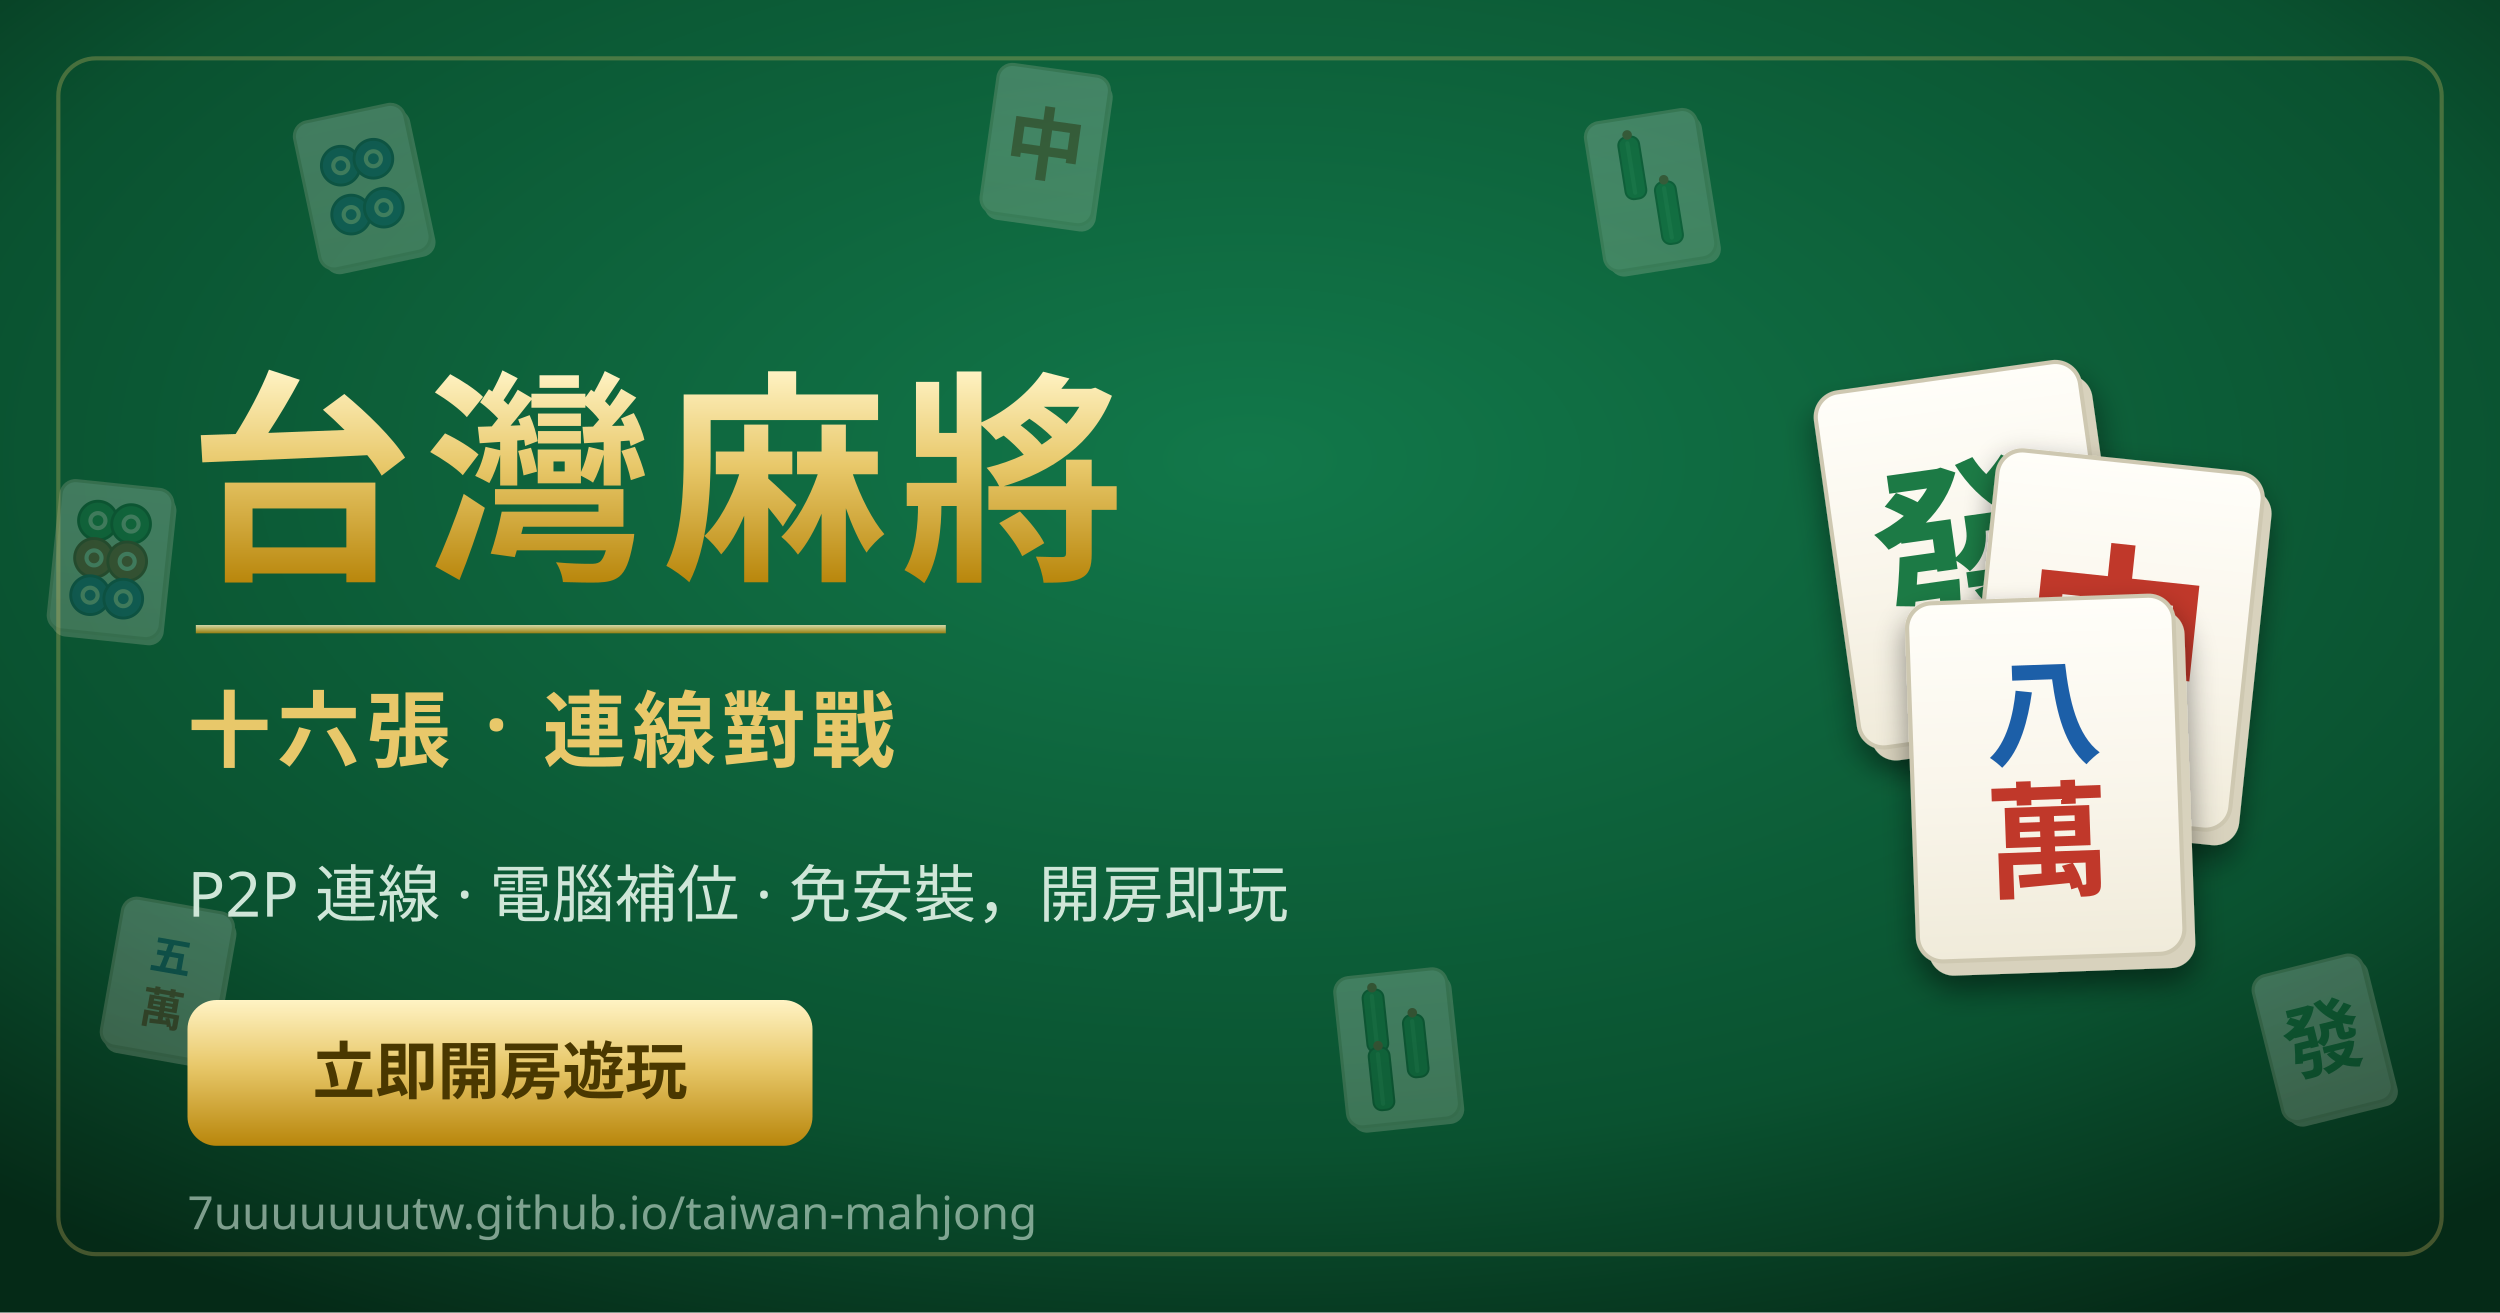
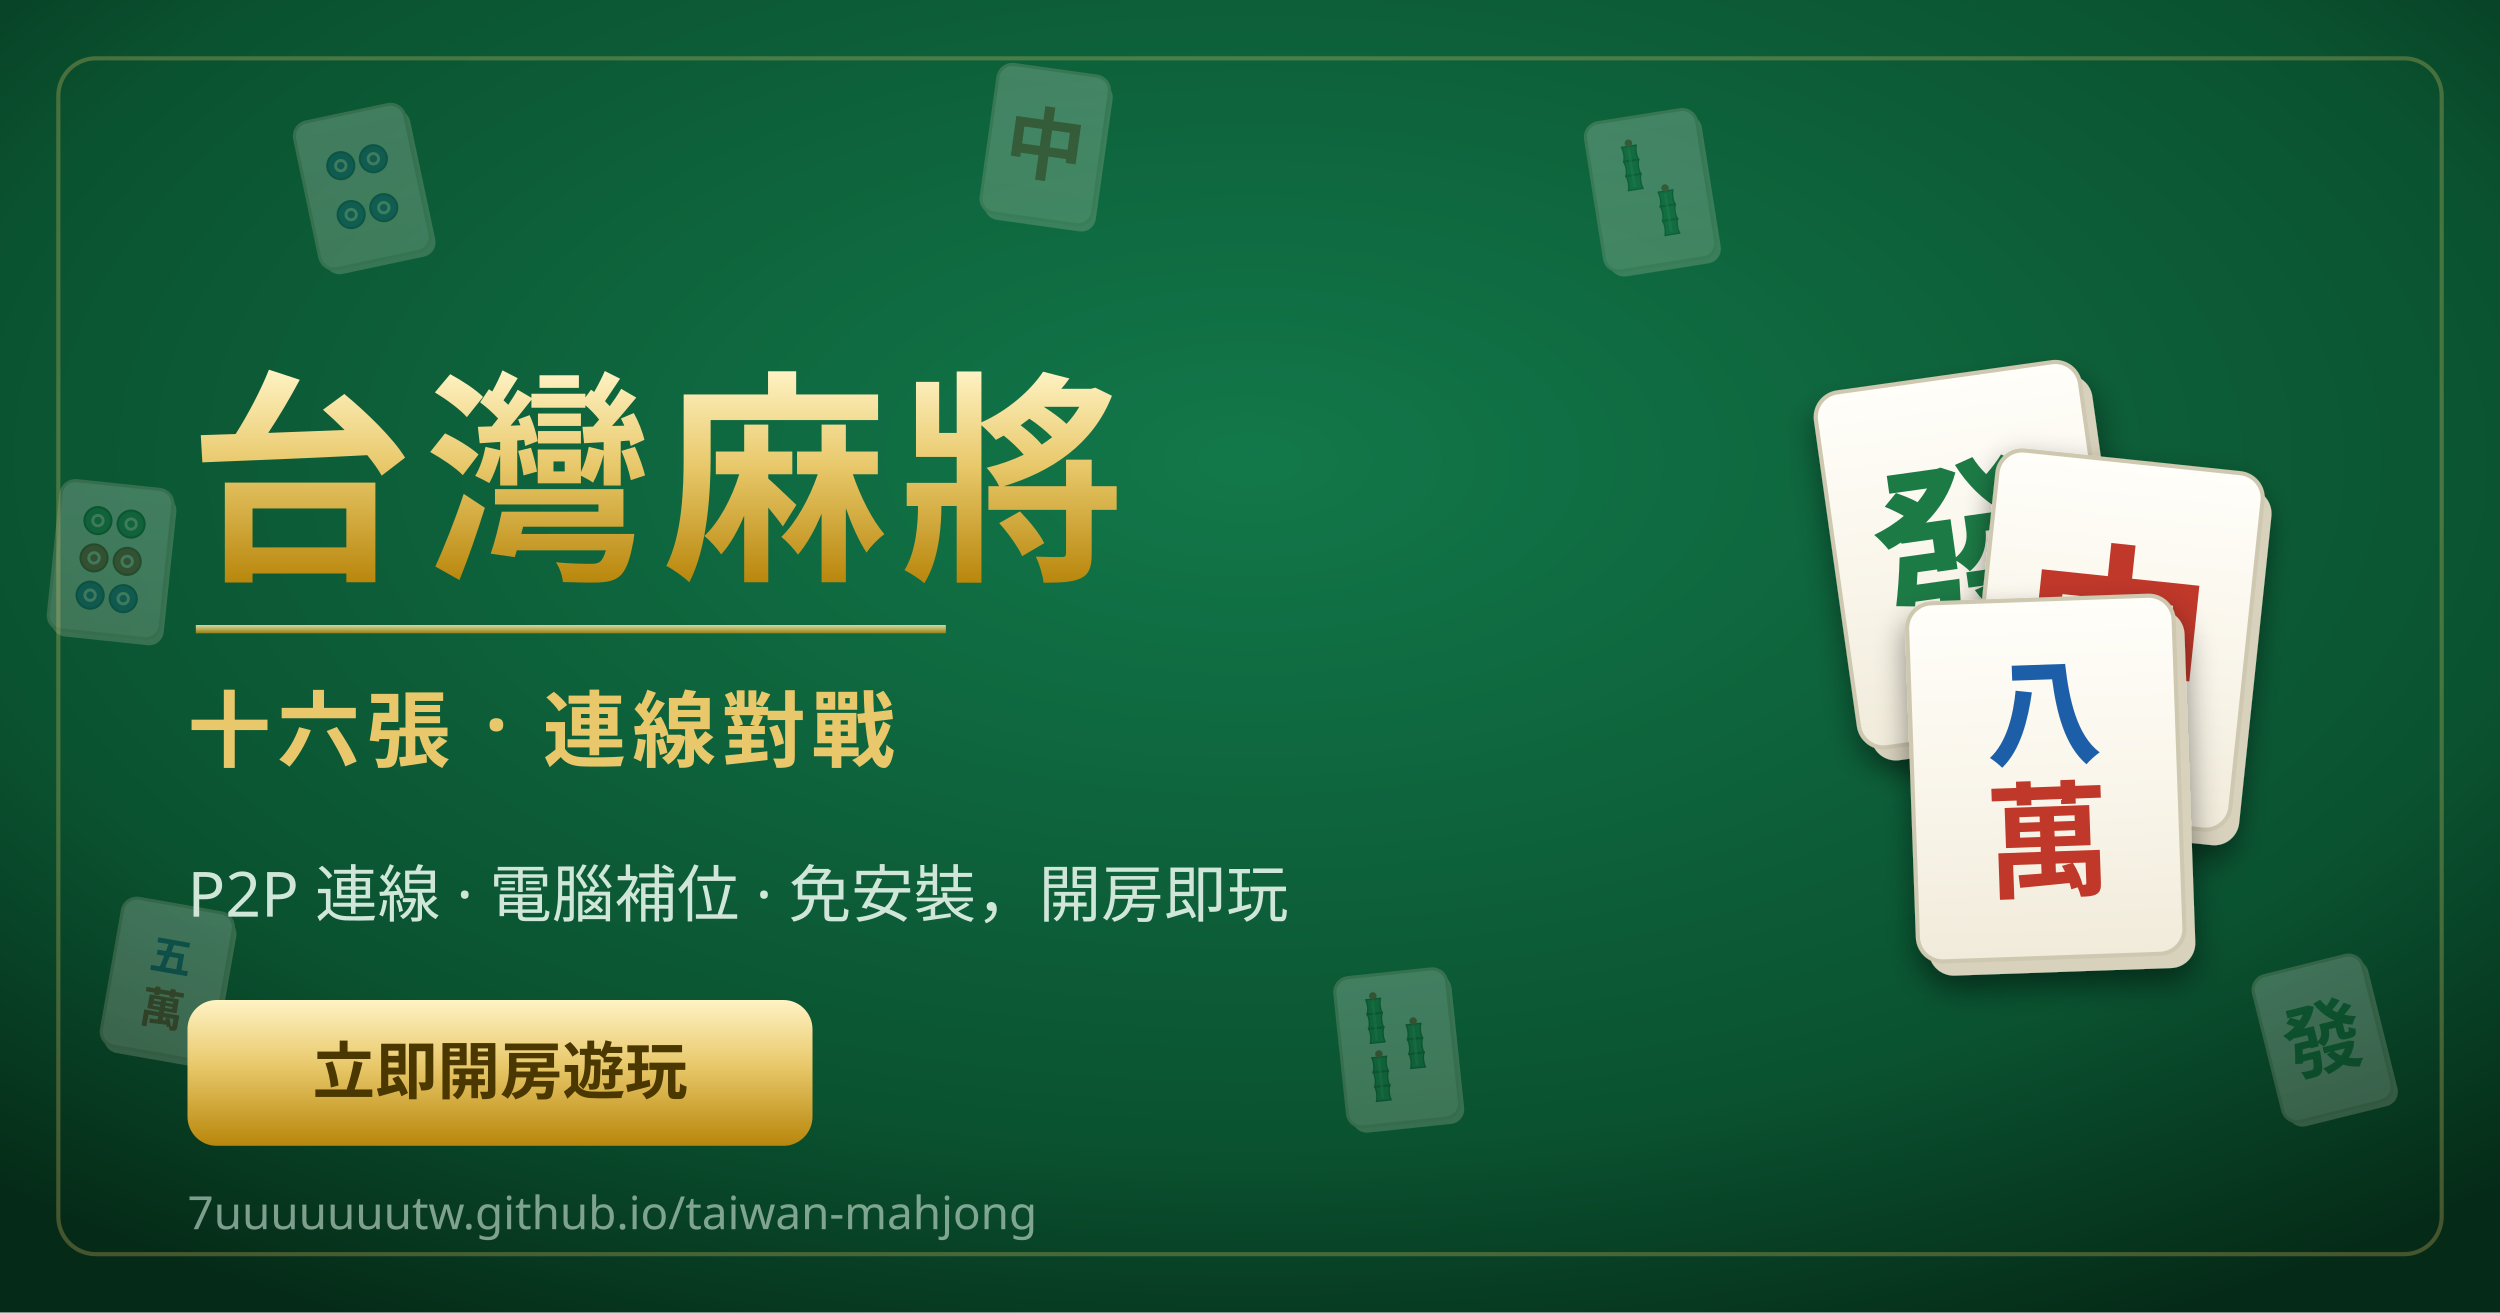
<svg xmlns="http://www.w3.org/2000/svg" viewBox="0 0 1200 630" width="1200" height="630">
  <defs>
    <radialGradient id="bg" cx="50%" cy="35%" r="75%">
      <stop offset="0%" stop-color="#12784a" />
      <stop offset="70%" stop-color="#0a5230" />
      <stop offset="100%" stop-color="#052a17" />
    </radialGradient>
    <linearGradient id="gold" x1="0%" y1="0%" x2="0%" y2="100%">
      <stop offset="0%" stop-color="#fff3c4" />
      <stop offset="45%" stop-color="#e8c86a" />
      <stop offset="100%" stop-color="#b8860b" />
    </linearGradient>
    <linearGradient id="tileFace" x1="0%" y1="0%" x2="0%" y2="100%">
      <stop offset="0%" stop-color="#fffef9" />
      <stop offset="55%" stop-color="#f9f5ea" />
      <stop offset="100%" stop-color="#f0ebda" />
    </linearGradient>
    <filter id="tileShadow" x="-60%" y="-60%" width="220%" height="220%">
      <feDropShadow dx="0" dy="7" stdDeviation="7" flood-color="#000" flood-opacity=".45" />
    </filter>
    <g id="floatTile">
      <rect x="2" y="3" width="54" height="72" rx="7" fill="#d8d2bd" />
      <rect x="0" y="0" width="54" height="72" rx="7" fill="url(#tileFace)" stroke="#cbc5ae" stroke-width="1.5" />
    </g>
    <g id="coinBlue">
-       <circle r="10" fill="#123f70" />
-       <circle r="8.6" fill="#2166b0" />
-       <circle r="4.6" fill="#f7f4ea" />
-       <circle r="2.6" fill="#2166b0" />
+       <circle r="7" fill="#123f70" />
+       <circle r="6" fill="#2166b0" />
+       <circle r="3.2" fill="#f7f4ea" />
+       <circle r="1.8" fill="#2166b0" />
    </g>
    <g id="coinGreen">
-       <circle r="10" fill="#0f4a2b" />
-       <circle r="8.6" fill="#1f8a4c" />
-       <circle r="4.6" fill="#f7f4ea" />
-       <circle r="2.6" fill="#1f8a4c" />
+       <circle r="7" fill="#0f4a2b" />
+       <circle r="6" fill="#1f8a4c" />
+       <circle r="3.2" fill="#f7f4ea" />
+       <circle r="1.8" fill="#1f8a4c" />
    </g>
    <g id="coinRed">
-       <circle r="10" fill="#7d2018" />
-       <circle r="8.6" fill="#c0392b" />
-       <circle r="4.6" fill="#f7f4ea" />
-       <circle r="2.6" fill="#c0392b" />
+       <circle r="7" fill="#7d2018" />
+       <circle r="6" fill="#c0392b" />
+       <circle r="3.2" fill="#f7f4ea" />
+       <circle r="1.8" fill="#c0392b" />
    </g>
    <g id="bambooGreen">
-       <rect x="-5" y="-15" width="10" height="30" rx="4" fill="#1f8a4c" stroke="#0f4a2b" stroke-width="1" />
-       <rect x="-1.5" y="-13" width="2" height="26" rx="1" fill="#5cc585" opacity=".5" />
-       <circle cx="0" cy="-16" r="2.3" fill="#c0392b" />
+       <path d="M -3.5 -10.5 C -2.8 -8.05 -2.8 -5.95 -3.5 -3.5 L 3.5 -3.5 C 2.8 -5.95 2.8 -8.05 3.5 -10.5 Z" fill="#1f8a4c" stroke="#0f4a2b" stroke-width="0.7" />
+       <path d="M -3.5 -3.5 C -2.8 -1.05 -2.8 1.05 -3.5 3.5 L 3.5 3.5 C 2.8 1.05 2.8 -1.05 3.5 -3.5 Z" fill="#1f8a4c" stroke="#0f4a2b" stroke-width="0.7" />
+       <path d="M -3.5 3.5 C -2.8 5.95 -2.8 8.05 -3.5 10.5 L 3.5 10.5 C 2.8 8.05 2.8 5.95 3.5 3.5 Z" fill="#1f8a4c" stroke="#0f4a2b" stroke-width="0.7" />
+       <line x1="-4" y1="-3.5" x2="4" y2="-3.5" stroke="#0f4a2b" stroke-width="1" />
+       <line x1="-4" y1="3.5" x2="4" y2="3.5" stroke="#0f4a2b" stroke-width="1" />
+       <rect x="-1" y="-9.5" width="1.4" height="19" rx="0.7" fill="#5cc585" opacity=".5" />
+       <circle cx="0" cy="-12" r="1.8" fill="#c0392b" />
    </g>
  </defs>
  <rect width="1200" height="630" fill="url(#bg)" />
  <g opacity=".22">
    <g transform="translate(140,60) rotate(-12)">
      <use href="#floatTile" />
      <use href="#coinBlue" x="19" y="24" />
      <use href="#coinBlue" x="35" y="24" />
      <use href="#coinBlue" x="19" y="48" />
      <use href="#coinBlue" x="35" y="48" />
    </g>
    <g transform="translate(480,30) rotate(8)">
      <use href="#floatTile" />
      <text x="27" y="50" font-family="'Noto Serif TC',serif" font-size="38" font-weight="900" fill="#c0392b" text-anchor="middle">中</text>
    </g>
    <g transform="translate(640,470) rotate(-6)">
      <use href="#floatTile" />
      <use href="#bambooGreen" x="18" y="22" />
      <use href="#bambooGreen" x="36" y="36" />
      <use href="#bambooGreen" x="18" y="50" />
    </g>
    <g transform="translate(60,430) rotate(10)">
      <use href="#floatTile" />
      <text x="27" y="32" font-family="'Noto Serif TC',serif" font-size="20" font-weight="800" fill="#1f5fa8" text-anchor="middle">五</text>
      <text x="27" y="58" font-family="'Noto Serif TC',serif" font-size="21" font-weight="800" fill="#c0392b" text-anchor="middle">萬</text>
    </g>
    <g transform="translate(1080,470) rotate(-14)">
      <use href="#floatTile" />
      <text x="27" y="50" font-family="'Noto Serif TC',serif" font-size="38" font-weight="900" fill="#1e7a45" text-anchor="middle">發</text>
    </g>
    <g transform="translate(30,230) rotate(6)">
      <use href="#floatTile" />
      <use href="#coinGreen" x="19" y="18" />
      <use href="#coinGreen" x="35" y="18" />
      <use href="#coinRed" x="19" y="36" />
      <use href="#coinRed" x="35" y="36" />
      <use href="#coinBlue" x="19" y="54" />
      <use href="#coinBlue" x="35" y="54" />
    </g>
    <g transform="translate(760,60) rotate(-9)">
      <use href="#floatTile" />
      <use href="#bambooGreen" x="20" y="24" />
      <use href="#bambooGreen" x="34" y="48" />
    </g>
  </g>
  <rect x="28" y="28" width="1144" height="574" rx="18" fill="none" stroke="rgba(232,200,106,.28)" stroke-width="2" />
  <g transform="translate(870,190) rotate(-8)" filter="url(#tileShadow)">
    <rect x="5" y="7" width="128" height="172" rx="12" fill="#d8d2bd" />
    <rect x="0" y="0" width="128" height="172" rx="12" fill="url(#tileFace)" stroke="#cec8b1" stroke-width="2" />
    <text x="64" y="118" font-family="'Noto Serif TC', serif" font-size="92" font-weight="900" fill="#1e7a45" text-anchor="middle">發</text>
  </g>
  <g transform="translate(960,215) rotate(6)" filter="url(#tileShadow)">
    <rect x="5" y="7" width="128" height="172" rx="12" fill="#d8d2bd" />
    <rect x="0" y="0" width="128" height="172" rx="12" fill="url(#tileFace)" stroke="#cec8b1" stroke-width="2" />
    <text x="64" y="118" font-family="'Noto Serif TC', serif" font-size="92" font-weight="900" fill="#c0392b" text-anchor="middle">中</text>
  </g>
  <g transform="translate(915,290) rotate(-2)" filter="url(#tileShadow)">
    <rect x="5" y="7" width="128" height="172" rx="12" fill="#d8d2bd" />
    <rect x="0" y="0" width="128" height="172" rx="12" fill="url(#tileFace)" stroke="#cec8b1" stroke-width="2" />
    <text x="64" y="75" font-family="'Noto Serif TC', serif" font-size="56" font-weight="800" fill="#1f5fa8" text-anchor="middle">八</text>
    <text x="64" y="138" font-family="'Noto Serif TC', serif" font-size="60" font-weight="800" fill="#c0392b" text-anchor="middle">萬</text>
  </g>
  <text x="90" y="270" font-family="'Noto Serif TC', Georgia, serif" font-size="108" font-weight="900" fill="url(#gold)" letter-spacing="6">台灣麻將</text>
  <rect x="94" y="300" width="360" height="4" fill="url(#gold)" opacity=".8" />
  <text x="90" y="365" font-family="'Noto Serif TC', Georgia, serif" font-size="40" font-weight="700" fill="#e8c86a" letter-spacing="3">十六張 · 連線對戰</text>
  <text x="90" y="440" font-family="'PingFang TC','Microsoft JhengHei',sans-serif" font-size="30" fill="#cfe6d8">P2P 連線 · 電腦補位 · 免安裝，開房即玩</text>
  <rect x="90" y="480" width="300" height="70" rx="14" fill="url(#gold)" />
  <text x="240" y="525" font-family="'PingFang TC','Microsoft JhengHei',sans-serif" font-size="30" font-weight="700" fill="#4a3800" text-anchor="middle">立即開房遊玩</text>
  <text x="90" y="590" font-family="'PingFang TC','Microsoft JhengHei',sans-serif" font-size="22" fill="rgba(207,230,216,.6)">7uuuuuuutw.github.io/taiwan-mahjong</text>
</svg>
